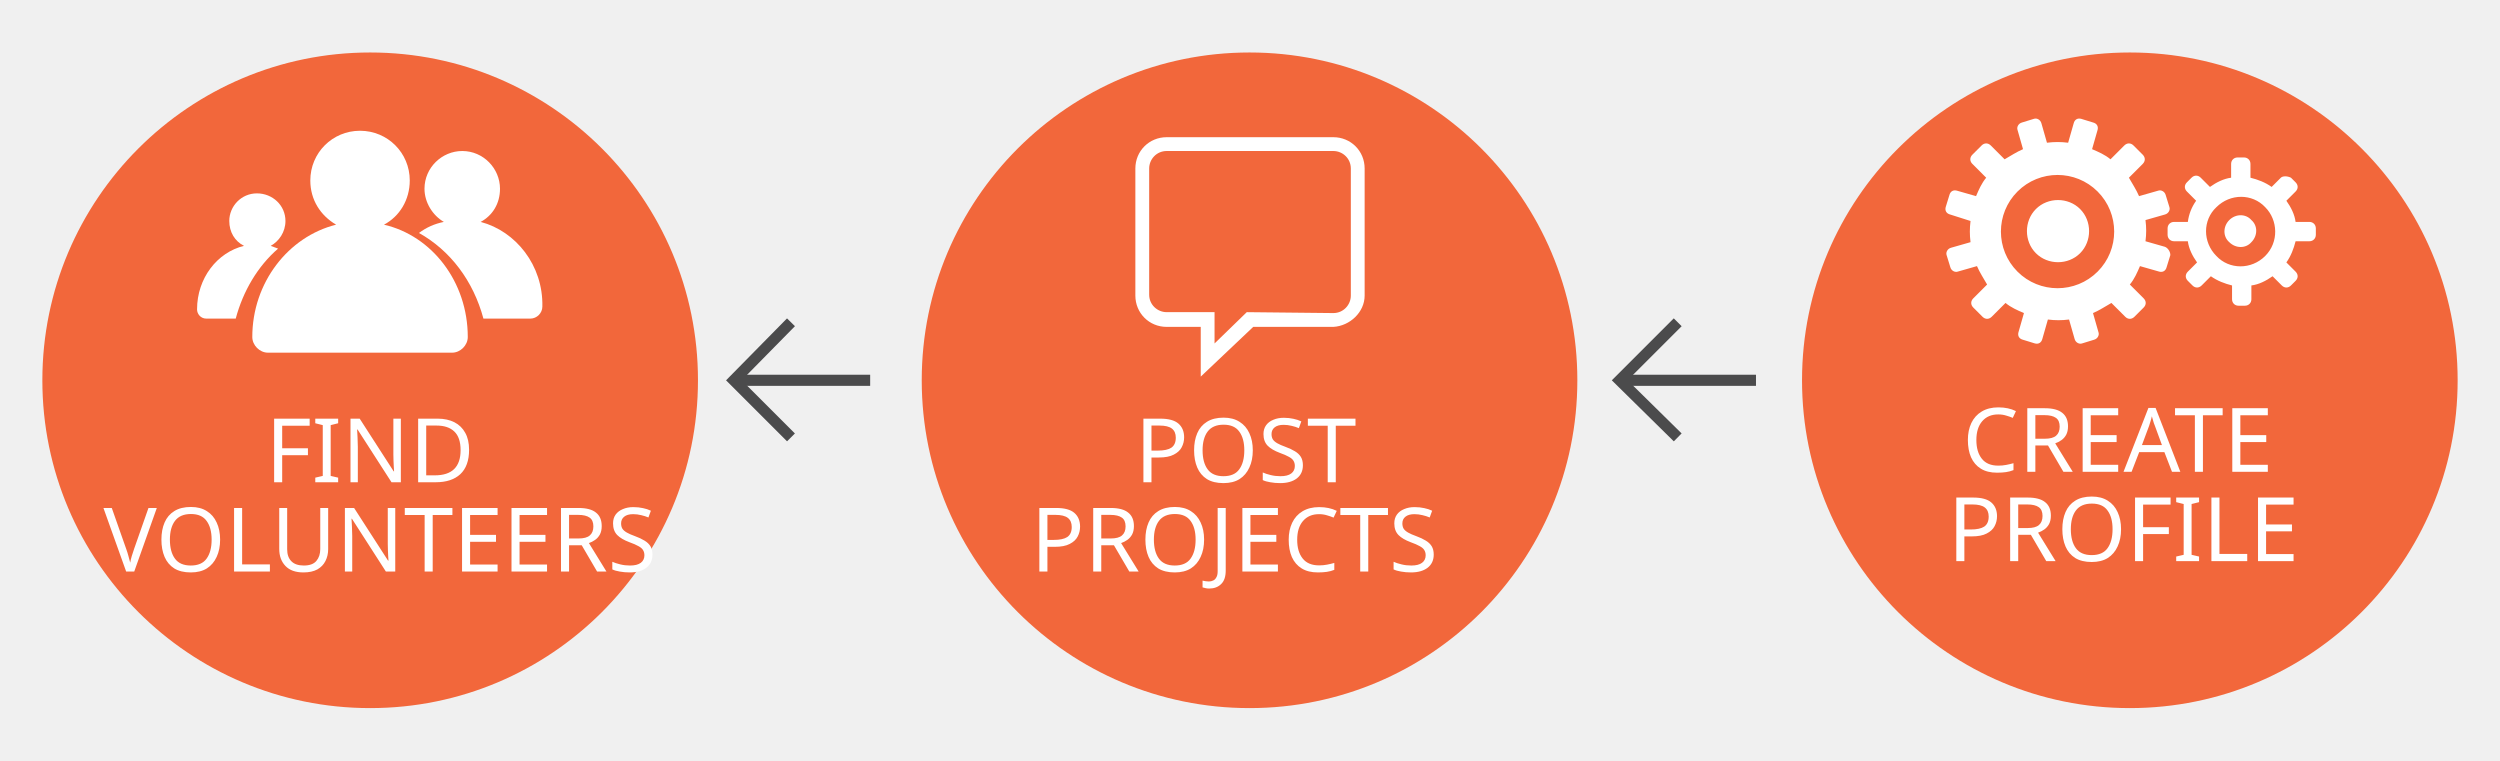
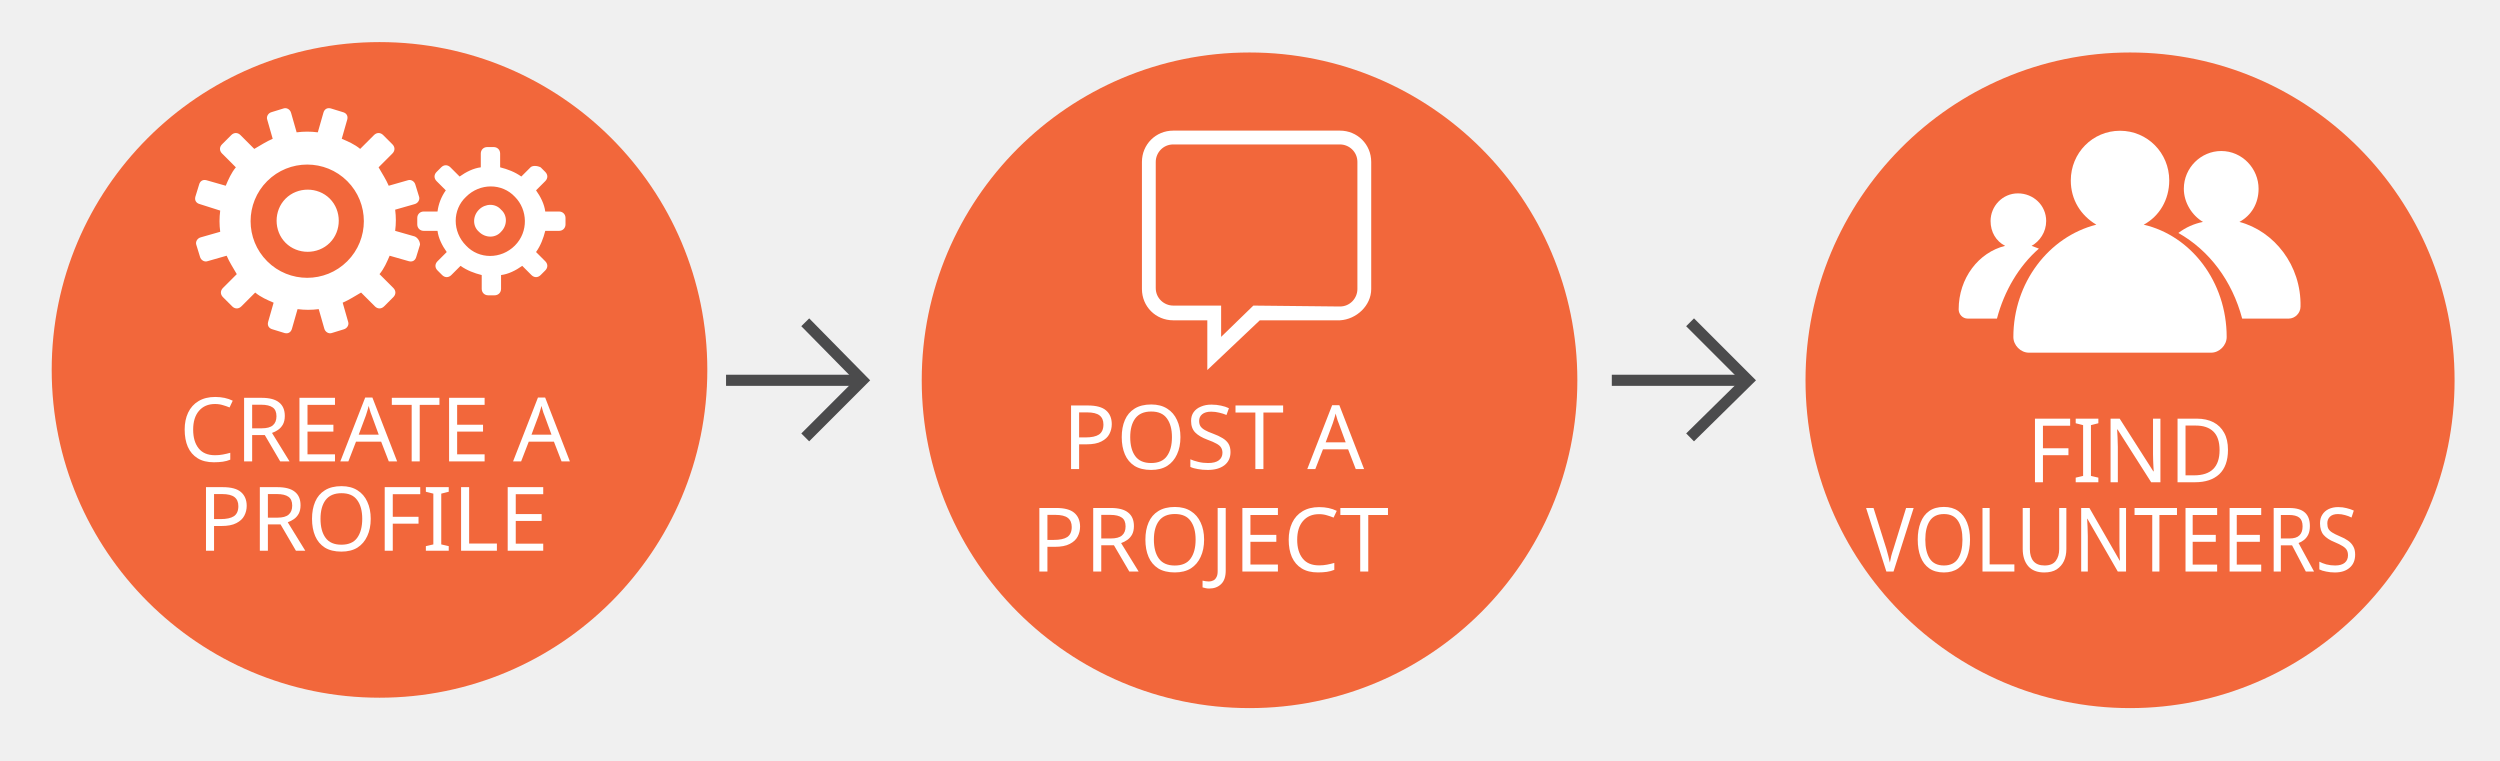
<svg xmlns="http://www.w3.org/2000/svg" version="1.1" id="Layer_1" x="0px" y="0px" viewBox="0 0 271.5 82.6" style="enable-background:new 0 0 271.5 82.6;" xml:space="preserve">
-   <style type="text/css">
+   <defs id="defs3825" />
+   <style type="text/css" id="style3764">
	.st0{fill:#F2673B;}
	.st1{fill:#FFFFFF;}
	.st2{font-family:'MyriadPro-Bold';}
	.st3{font-size:9.666px;}
	.st4{fill:none;stroke:#4B4B4C;stroke-width:1.208;stroke-miterlimit:10;}
</style>
-   <g>
-     <g>
-       <circle class="st0" cx="135.7" cy="41.3" r="35.6" />
-       <text transform="matrix(1 0 0 1 123.2371 52.3721)" class="st1 st2 st3">POST</text>
-       <text transform="matrix(1 0 0 1 111.9371 62.0721)" class="st1 st2 st3">PROJECTS</text>
-       <path class="st1" d="M148.2,32.1V18.3c0-1.9-1.5-3.4-3.4-3.4h-18.1c-1.9,0-3.4,1.5-3.4,3.4v13.8c0,1.9,1.5,3.4,3.4,3.4h3.7v5.4    l5.7-5.4h8.7C146.6,35.4,148.2,33.9,148.2,32.1z M135.4,33.9l-3.5,3.4v-3.4h-5.2c-1,0-1.9-0.8-1.9-1.9V18.3c0-1,0.8-1.9,1.9-1.9    h18.1c1,0,1.9,0.8,1.9,1.9v13.8c0,1-0.8,1.9-1.9,1.9L135.4,33.9L135.4,33.9z" />
+   <g id="g3820">
+     <g id="g3774">
+       <circle class="st0" cx="135.7" cy="41.3" r="35.6" id="circle3766" />
+       <text class="st1 st2 st3" id="text3768" style="font-size:9.666px;font-family:MyriadPro-Bold;fill:#ffffff" x="115.378" y="50.943">POST A</text>
+       <text transform="translate(111.9371,62.0721)" class="st1 st2 st3" id="text3770" style="font-size:9.666px;font-family:MyriadPro-Bold;fill:#ffffff">PROJECT</text>
+       <path class="st1" d="m 148.914,31.386 v -13.8 c 0,-1.9 -1.5,-3.4 -3.4,-3.4 h -18.1 c -1.9,0 -3.4,1.5 -3.4,3.4 v 13.8 c 0,1.9 1.5,3.4 3.4,3.4 h 3.7 v 5.4 l 5.7,-5.4 h 8.7 c 1.8,-0.1 3.4,-1.6 3.4,-3.4 z m -12.8,1.8 -3.5,3.4 v -3.4 h -5.2 c -1,0 -1.9,-0.8 -1.9,-1.9 v -13.7 c 0,-1 0.8,-1.9 1.9,-1.9 h 18.1 c 1,0 1.9,0.8 1.9,1.9 v 13.8 c 0,1 -0.8,1.9 -1.9,1.9 l -9.4,-0.1 z" id="path3772" style="fill:#ffffff" />
    </g>
-     <g>
-       <circle class="st0" cx="40.2" cy="41.3" r="35.6" />
-       <text transform="matrix(1 0 0 1 28.8328 52.3721)" class="st1 st2 st3">FIND</text>
-       <text transform="matrix(1 0 0 1 11.2328 62.0721)" class="st1 st2 st3">VOLUNTEERS</text>
-       <g>
-         <path class="st1" d="M41.7,24.4c1.7-0.9,2.8-2.7,2.8-4.8c0-3-2.4-5.4-5.4-5.4s-5.4,2.4-5.4,5.4c0,2.1,1.1,3.8,2.8,4.8     c-5.2,1.3-9.1,6.3-9.1,12.2c0,0.9,0.8,1.7,1.7,1.7h20c0.9,0,1.7-0.8,1.7-1.7C50.8,30.6,46.9,25.6,41.7,24.4z" />
-         <path class="st1" d="M30.2,27c-0.3-0.1-0.5-0.2-0.8-0.3c0.9-0.5,1.6-1.5,1.6-2.7c0-1.7-1.4-3-3.1-3s-3,1.4-3,3     c0,1.2,0.6,2.2,1.6,2.7c-2.9,0.7-5.1,3.5-5.1,6.9c0,0.5,0.4,1,1,1h3.2C26.4,31.6,28,28.9,30.2,27z" />
-         <path class="st1" d="M52.2,24.1c1.3-0.7,2.1-2,2.1-3.6c0-2.2-1.8-4.1-4.1-4.1c-2.2,0-4.1,1.8-4.1,4.1c0,1.5,0.9,2.9,2.1,3.6     c-1,0.2-1.9,0.6-2.7,1.2c3.4,1.9,5.9,5.2,7,9.3h5.1c0.7,0,1.3-0.6,1.3-1.3C59,28.8,56,25.1,52.2,24.1z" />
+     <g id="g3790" transform="matrix(0.9900091,0,0,1,191.5249,0)">
+       <circle class="st0" cx="40.2" cy="41.3" r="35.6" id="circle3776" style="fill:#f2673b" />
+       <text transform="translate(28.8328,52.3721)" class="st1 st2 st3" id="text3778" style="font-size:9.666px;font-family:MyriadPro-Bold;fill:#ffffff">FIND</text>
+       <text transform="scale(0.9485247,1.054269)" class="st1 st2 st3" id="text3780" style="font-size:9.169px;font-family:MyriadPro-Bold;fill:#ffffff;stroke-width:0.949" x="11.855" y="58.877">VOLUNTEERS</text>
+       <g id="g3788">
+         <path class="st1" d="m 41.7,24.4 c 1.7,-0.9 2.8,-2.7 2.8,-4.8 0,-3 -2.4,-5.4 -5.4,-5.4 -3,0 -5.4,2.4 -5.4,5.4 0,2.1 1.1,3.8 2.8,4.8 -5.2,1.3 -9.1,6.3 -9.1,12.2 0,0.9 0.8,1.7 1.7,1.7 h 20 c 0.9,0 1.7,-0.8 1.7,-1.7 0,-6 -3.9,-11 -9.1,-12.2 z" id="path3782" style="fill:#ffffff" />
+         <path class="st1" d="M 30.2,27 C 29.9,26.9 29.7,26.8 29.4,26.7 30.3,26.2 31,25.2 31,24 c 0,-1.7 -1.4,-3 -3.1,-3 -1.7,0 -3,1.4 -3,3 0,1.2 0.6,2.2 1.6,2.7 -2.9,0.7 -5.1,3.5 -5.1,6.9 0,0.5 0.4,1 1,1 h 3.2 c 0.8,-3 2.4,-5.7 4.6,-7.6 z" id="path3784" style="fill:#ffffff" />
+         <path class="st1" d="m 52.2,24.1 c 1.3,-0.7 2.1,-2 2.1,-3.6 0,-2.2 -1.8,-4.1 -4.1,-4.1 -2.2,0 -4.1,1.8 -4.1,4.1 0,1.5 0.9,2.9 2.1,3.6 -1,0.2 -1.9,0.6 -2.7,1.2 3.4,1.9 5.9,5.2 7,9.3 h 5.1 c 0.7,0 1.3,-0.6 1.3,-1.3 C 59,28.8 56,25.1 52.2,24.1 Z" id="path3786" style="fill:#ffffff" />
      </g>
    </g>
-     <g>
-       <circle class="st0" cx="231.3" cy="41.3" r="35.6" />
-       <text transform="matrix(1 0 0 1 213.1179 51.2402)" class="st1 st2 st3">CREATE</text>
-       <text transform="matrix(1 0 0 1 211.5179 60.9402)" class="st1 st2 st3">PROFILE</text>
-       <g>
-         <path class="st1" d="M235.1,26.8l-2.1-0.6c0.1-0.8,0.1-1.5,0-2.3l2.1-0.6c0.4-0.1,0.6-0.5,0.5-0.8l-0.4-1.3     c-0.1-0.4-0.5-0.6-0.8-0.5l-2.1,0.6c-0.3-0.7-0.7-1.3-1.1-2l1.5-1.5c0.3-0.3,0.3-0.7,0-1l-1-1c-0.3-0.3-0.7-0.3-1,0l-1.5,1.5     c-0.6-0.5-1.3-0.8-2-1.1l0.6-2.1c0.1-0.4-0.1-0.7-0.5-0.8l-1.3-0.4c-0.4-0.1-0.7,0.1-0.8,0.5l-0.6,2.1c-0.8-0.1-1.5-0.1-2.3,0     l-0.6-2.1c-0.1-0.4-0.5-0.6-0.8-0.5l-1.3,0.4c-0.4,0.1-0.6,0.5-0.5,0.8l0.6,2.1c-0.7,0.3-1.3,0.7-2,1.1l-1.5-1.5     c-0.3-0.3-0.7-0.3-1,0l-1,1c-0.3,0.3-0.3,0.7,0,1l1.5,1.5c-0.5,0.6-0.8,1.3-1.1,2l-2.1-0.6c-0.4-0.1-0.7,0.1-0.8,0.5l-0.4,1.3     c-0.1,0.4,0.1,0.7,0.5,0.8L214,24c-0.1,0.8-0.1,1.5,0,2.3l-2.1,0.6c-0.4,0.1-0.6,0.5-0.5,0.8l0.4,1.3c0.1,0.4,0.5,0.6,0.8,0.5     l2.1-0.6c0.3,0.7,0.7,1.3,1.1,2l-1.5,1.5c-0.3,0.3-0.3,0.7,0,1l1,1c0.3,0.3,0.7,0.3,1,0l1.5-1.5c0.6,0.5,1.3,0.8,2,1.1l-0.6,2.1     c-0.1,0.4,0.1,0.7,0.5,0.8l1.3,0.4c0.4,0.1,0.7-0.1,0.8-0.5l0.6-2.1c0.8,0.1,1.5,0.1,2.3,0l0.6,2.1c0.1,0.4,0.5,0.6,0.8,0.5     l1.3-0.4c0.4-0.1,0.6-0.5,0.5-0.8l-0.6-2.1c0.7-0.3,1.3-0.7,2-1.1l1.5,1.5c0.3,0.3,0.7,0.3,1,0l1-1c0.3-0.3,0.3-0.7,0-1l-1.5-1.5     c0.5-0.6,0.8-1.3,1.1-2l2.1,0.6c0.4,0.1,0.7-0.1,0.8-0.5l0.4-1.3C235.7,27.3,235.4,26.9,235.1,26.8z M227.8,29.5     c-2.4,2.4-6.3,2.4-8.7,0s-2.4-6.3,0-8.7s6.3-2.4,8.7,0S230.2,27.1,227.8,29.5z M221.1,22.7c-1.3,1.3-1.3,3.5,0,4.8s3.5,1.3,4.8,0     s1.3-3.5,0-4.8C224.6,21.4,222.4,21.4,221.1,22.7z M247.7,19.3l-1,1c-0.7-0.5-1.5-0.8-2.3-1v-1.5c0-0.4-0.3-0.7-0.7-0.7H243     c-0.4,0-0.7,0.3-0.7,0.7v1.5c-0.8,0.1-1.6,0.5-2.3,1l-1-1c-0.3-0.3-0.7-0.3-1,0l-0.5,0.5c-0.3,0.3-0.3,0.7,0,1l1,1     c-0.5,0.7-0.8,1.5-0.9,2.3h-1.5c-0.4,0-0.7,0.3-0.7,0.7v0.7c0,0.4,0.3,0.7,0.7,0.7h1.5c0.1,0.8,0.5,1.6,1,2.3l-1,1     c-0.3,0.3-0.3,0.7,0,1l0.5,0.5c0.3,0.3,0.7,0.3,1,0l1-1c0.7,0.5,1.5,0.8,2.3,1v1.5c0,0.4,0.3,0.7,0.7,0.7h0.7     c0.4,0,0.7-0.3,0.7-0.7V31c0.8-0.1,1.6-0.5,2.3-1l1,1c0.3,0.3,0.7,0.3,1,0l0.5-0.5c0.3-0.3,0.3-0.7,0-1l-1-1     c0.5-0.7,0.8-1.5,1-2.3h1.5c0.4,0,0.7-0.3,0.7-0.7v-0.7c0-0.4-0.3-0.7-0.7-0.7h-1.5c-0.1-0.8-0.5-1.6-1-2.3l1-1     c0.3-0.3,0.3-0.7,0-1l-0.5-0.5C248.4,19.1,247.9,19.1,247.7,19.3z M246,27.8c-1.5,1.5-3.9,1.5-5.3,0c-1.5-1.5-1.5-3.9,0-5.3     c1.5-1.5,3.9-1.5,5.3,0C247.4,23.9,247.5,26.3,246,27.8z M242.1,23.9c-0.7,0.7-0.7,1.8,0,2.4c0.7,0.7,1.8,0.7,2.4,0     c0.7-0.7,0.7-1.8,0-2.4C243.9,23.2,242.8,23.2,242.1,23.9z" />
+     <g id="g3802" transform="translate(-190.0855,-1.128947)">
+       <circle class="st0" cx="231.3" cy="41.3" r="35.6" id="circle3792" style="fill:#f2673b" />
+       <text class="st1 st2 st3" id="text3794" style="font-size:9.666px;font-family:MyriadPro-Bold;fill:#ffffff" x="209.546" y="51.24">CREATE A</text>
+       <text transform="translate(211.5179,60.9402)" class="st1 st2 st3" id="text3796" style="font-size:9.666px;font-family:MyriadPro-Bold;fill:#ffffff">PROFILE</text>
+       <g id="g3800">
+         <path class="st1" d="M 235.1,26.8 233,26.2 c 0.1,-0.8 0.1,-1.5 0,-2.3 l 2.1,-0.6 c 0.4,-0.1 0.6,-0.5 0.5,-0.8 l -0.4,-1.3 c -0.1,-0.4 -0.5,-0.6 -0.8,-0.5 l -2.1,0.6 c -0.3,-0.7 -0.7,-1.3 -1.1,-2 l 1.5,-1.5 c 0.3,-0.3 0.3,-0.7 0,-1 l -1,-1 c -0.3,-0.3 -0.7,-0.3 -1,0 l -1.5,1.5 c -0.6,-0.5 -1.3,-0.8 -2,-1.1 l 0.6,-2.1 c 0.1,-0.4 -0.1,-0.7 -0.5,-0.8 L 226,12.9 c -0.4,-0.1 -0.7,0.1 -0.8,0.5 l -0.6,2.1 c -0.8,-0.1 -1.5,-0.1 -2.3,0 l -0.6,-2.1 c -0.1,-0.4 -0.5,-0.6 -0.8,-0.5 l -1.3,0.4 c -0.4,0.1 -0.6,0.5 -0.5,0.8 l 0.6,2.1 c -0.7,0.3 -1.3,0.7 -2,1.1 l -1.5,-1.5 c -0.3,-0.3 -0.7,-0.3 -1,0 l -1,1 c -0.3,0.3 -0.3,0.7 0,1 l 1.5,1.5 c -0.5,0.6 -0.8,1.3 -1.1,2 l -2.1,-0.6 c -0.4,-0.1 -0.7,0.1 -0.8,0.5 l -0.4,1.3 c -0.1,0.4 0.1,0.7 0.5,0.8 L 214,24 c -0.1,0.8 -0.1,1.5 0,2.3 l -2.1,0.6 c -0.4,0.1 -0.6,0.5 -0.5,0.8 l 0.4,1.3 c 0.1,0.4 0.5,0.6 0.8,0.5 l 2.1,-0.6 c 0.3,0.7 0.7,1.3 1.1,2 l -1.5,1.5 c -0.3,0.3 -0.3,0.7 0,1 l 1,1 c 0.3,0.3 0.7,0.3 1,0 l 1.5,-1.5 c 0.6,0.5 1.3,0.8 2,1.1 l -0.6,2.1 c -0.1,0.4 0.1,0.7 0.5,0.8 l 1.3,0.4 c 0.4,0.1 0.7,-0.1 0.8,-0.5 l 0.6,-2.1 c 0.8,0.1 1.5,0.1 2.3,0 l 0.6,2.1 c 0.1,0.4 0.5,0.6 0.8,0.5 l 1.3,-0.4 c 0.4,-0.1 0.6,-0.5 0.5,-0.8 L 227.3,34 c 0.7,-0.3 1.3,-0.7 2,-1.1 l 1.5,1.5 c 0.3,0.3 0.7,0.3 1,0 l 1,-1 c 0.3,-0.3 0.3,-0.7 0,-1 l -1.5,-1.5 c 0.5,-0.6 0.8,-1.3 1.1,-2 l 2.1,0.6 c 0.4,0.1 0.7,-0.1 0.8,-0.5 l 0.4,-1.3 c 0,-0.4 -0.3,-0.8 -0.6,-0.9 z m -7.3,2.7 c -2.4,2.4 -6.3,2.4 -8.7,0 -2.4,-2.4 -2.4,-6.3 0,-8.7 2.4,-2.4 6.3,-2.4 8.7,0 2.4,2.4 2.4,6.3 0,8.7 z m -6.7,-6.8 c -1.3,1.3 -1.3,3.5 0,4.8 1.3,1.3 3.5,1.3 4.8,0 1.3,-1.3 1.3,-3.5 0,-4.8 -1.3,-1.3 -3.5,-1.3 -4.8,0 z m 26.6,-3.4 -1,1 c -0.7,-0.5 -1.5,-0.8 -2.3,-1 v -1.5 c 0,-0.4 -0.3,-0.7 -0.7,-0.7 H 243 c -0.4,0 -0.7,0.3 -0.7,0.7 v 1.5 c -0.8,0.1 -1.6,0.5 -2.3,1 l -1,-1 c -0.3,-0.3 -0.7,-0.3 -1,0 l -0.5,0.5 c -0.3,0.3 -0.3,0.7 0,1 l 1,1 c -0.5,0.7 -0.8,1.5 -0.9,2.3 h -1.5 c -0.4,0 -0.7,0.3 -0.7,0.7 v 0.7 c 0,0.4 0.3,0.7 0.7,0.7 h 1.5 c 0.1,0.8 0.5,1.6 1,2.3 l -1,1 c -0.3,0.3 -0.3,0.7 0,1 l 0.5,0.5 c 0.3,0.3 0.7,0.3 1,0 l 1,-1 c 0.7,0.5 1.5,0.8 2.3,1 v 1.5 c 0,0.4 0.3,0.7 0.7,0.7 h 0.7 c 0.4,0 0.7,-0.3 0.7,-0.7 V 31 c 0.8,-0.1 1.6,-0.5 2.3,-1 l 1,1 c 0.3,0.3 0.7,0.3 1,0 l 0.5,-0.5 c 0.3,-0.3 0.3,-0.7 0,-1 l -1,-1 c 0.5,-0.7 0.8,-1.5 1,-2.3 h 1.5 c 0.4,0 0.7,-0.3 0.7,-0.7 v -0.7 c 0,-0.4 -0.3,-0.7 -0.7,-0.7 h -1.5 c -0.1,-0.8 -0.5,-1.6 -1,-2.3 l 1,-1 c 0.3,-0.3 0.3,-0.7 0,-1 l -0.5,-0.5 c -0.4,-0.2 -0.9,-0.2 -1.1,0 z m -1.7,8.5 c -1.5,1.5 -3.9,1.5 -5.3,0 -1.5,-1.5 -1.5,-3.9 0,-5.3 1.5,-1.5 3.9,-1.5 5.3,0 1.4,1.4 1.5,3.8 0,5.3 z m -3.9,-3.9 c -0.7,0.7 -0.7,1.8 0,2.4 0.7,0.7 1.8,0.7 2.4,0 0.7,-0.7 0.7,-1.8 0,-2.4 -0.6,-0.7 -1.7,-0.7 -2.4,0 z" id="path3798" style="fill:#ffffff" />
      </g>
    </g>
-     <g>
-       <g>
-         <polyline class="st4" points="182.2,35 175.9,41.3 182.2,47.5    " />
+     <g id="g3810" transform="matrix(-1,0,0,1,365.7422,0)">
+       <g id="g3806">
+         <polyline class="st4" points="182.2,35 175.9,41.3 182.2,47.5    " id="polyline3804" style="fill:none;stroke:#4b4b4c;stroke-width:1.208;stroke-miterlimit:10" />
      </g>
-       <line class="st4" x1="190.7" y1="41.3" x2="176.5" y2="41.3" />
+       <line class="st4" x1="190.7" y1="41.3" x2="176.5" y2="41.3" id="line3808" style="fill:none;stroke:#4b4b4c;stroke-width:1.208;stroke-miterlimit:10" />
    </g>
-     <g>
-       <g>
-         <polyline class="st4" points="85.9,35 79.7,41.3 85.9,47.5    " />
+     <g id="g3818" transform="matrix(-1,0,0,1,173.349,0)">
+       <g id="g3814">
+         <polyline class="st4" points="85.9,35 79.7,41.3 85.9,47.5    " id="polyline3812" style="fill:none;stroke:#4b4b4c;stroke-width:1.208;stroke-miterlimit:10" />
      </g>
-       <line class="st4" x1="94.5" y1="41.3" x2="80.3" y2="41.3" />
+       <line class="st4" x1="94.5" y1="41.3" x2="80.3" y2="41.3" id="line3816" style="fill:none;stroke:#4b4b4c;stroke-width:1.208;stroke-miterlimit:10" />
    </g>
  </g>
</svg>
